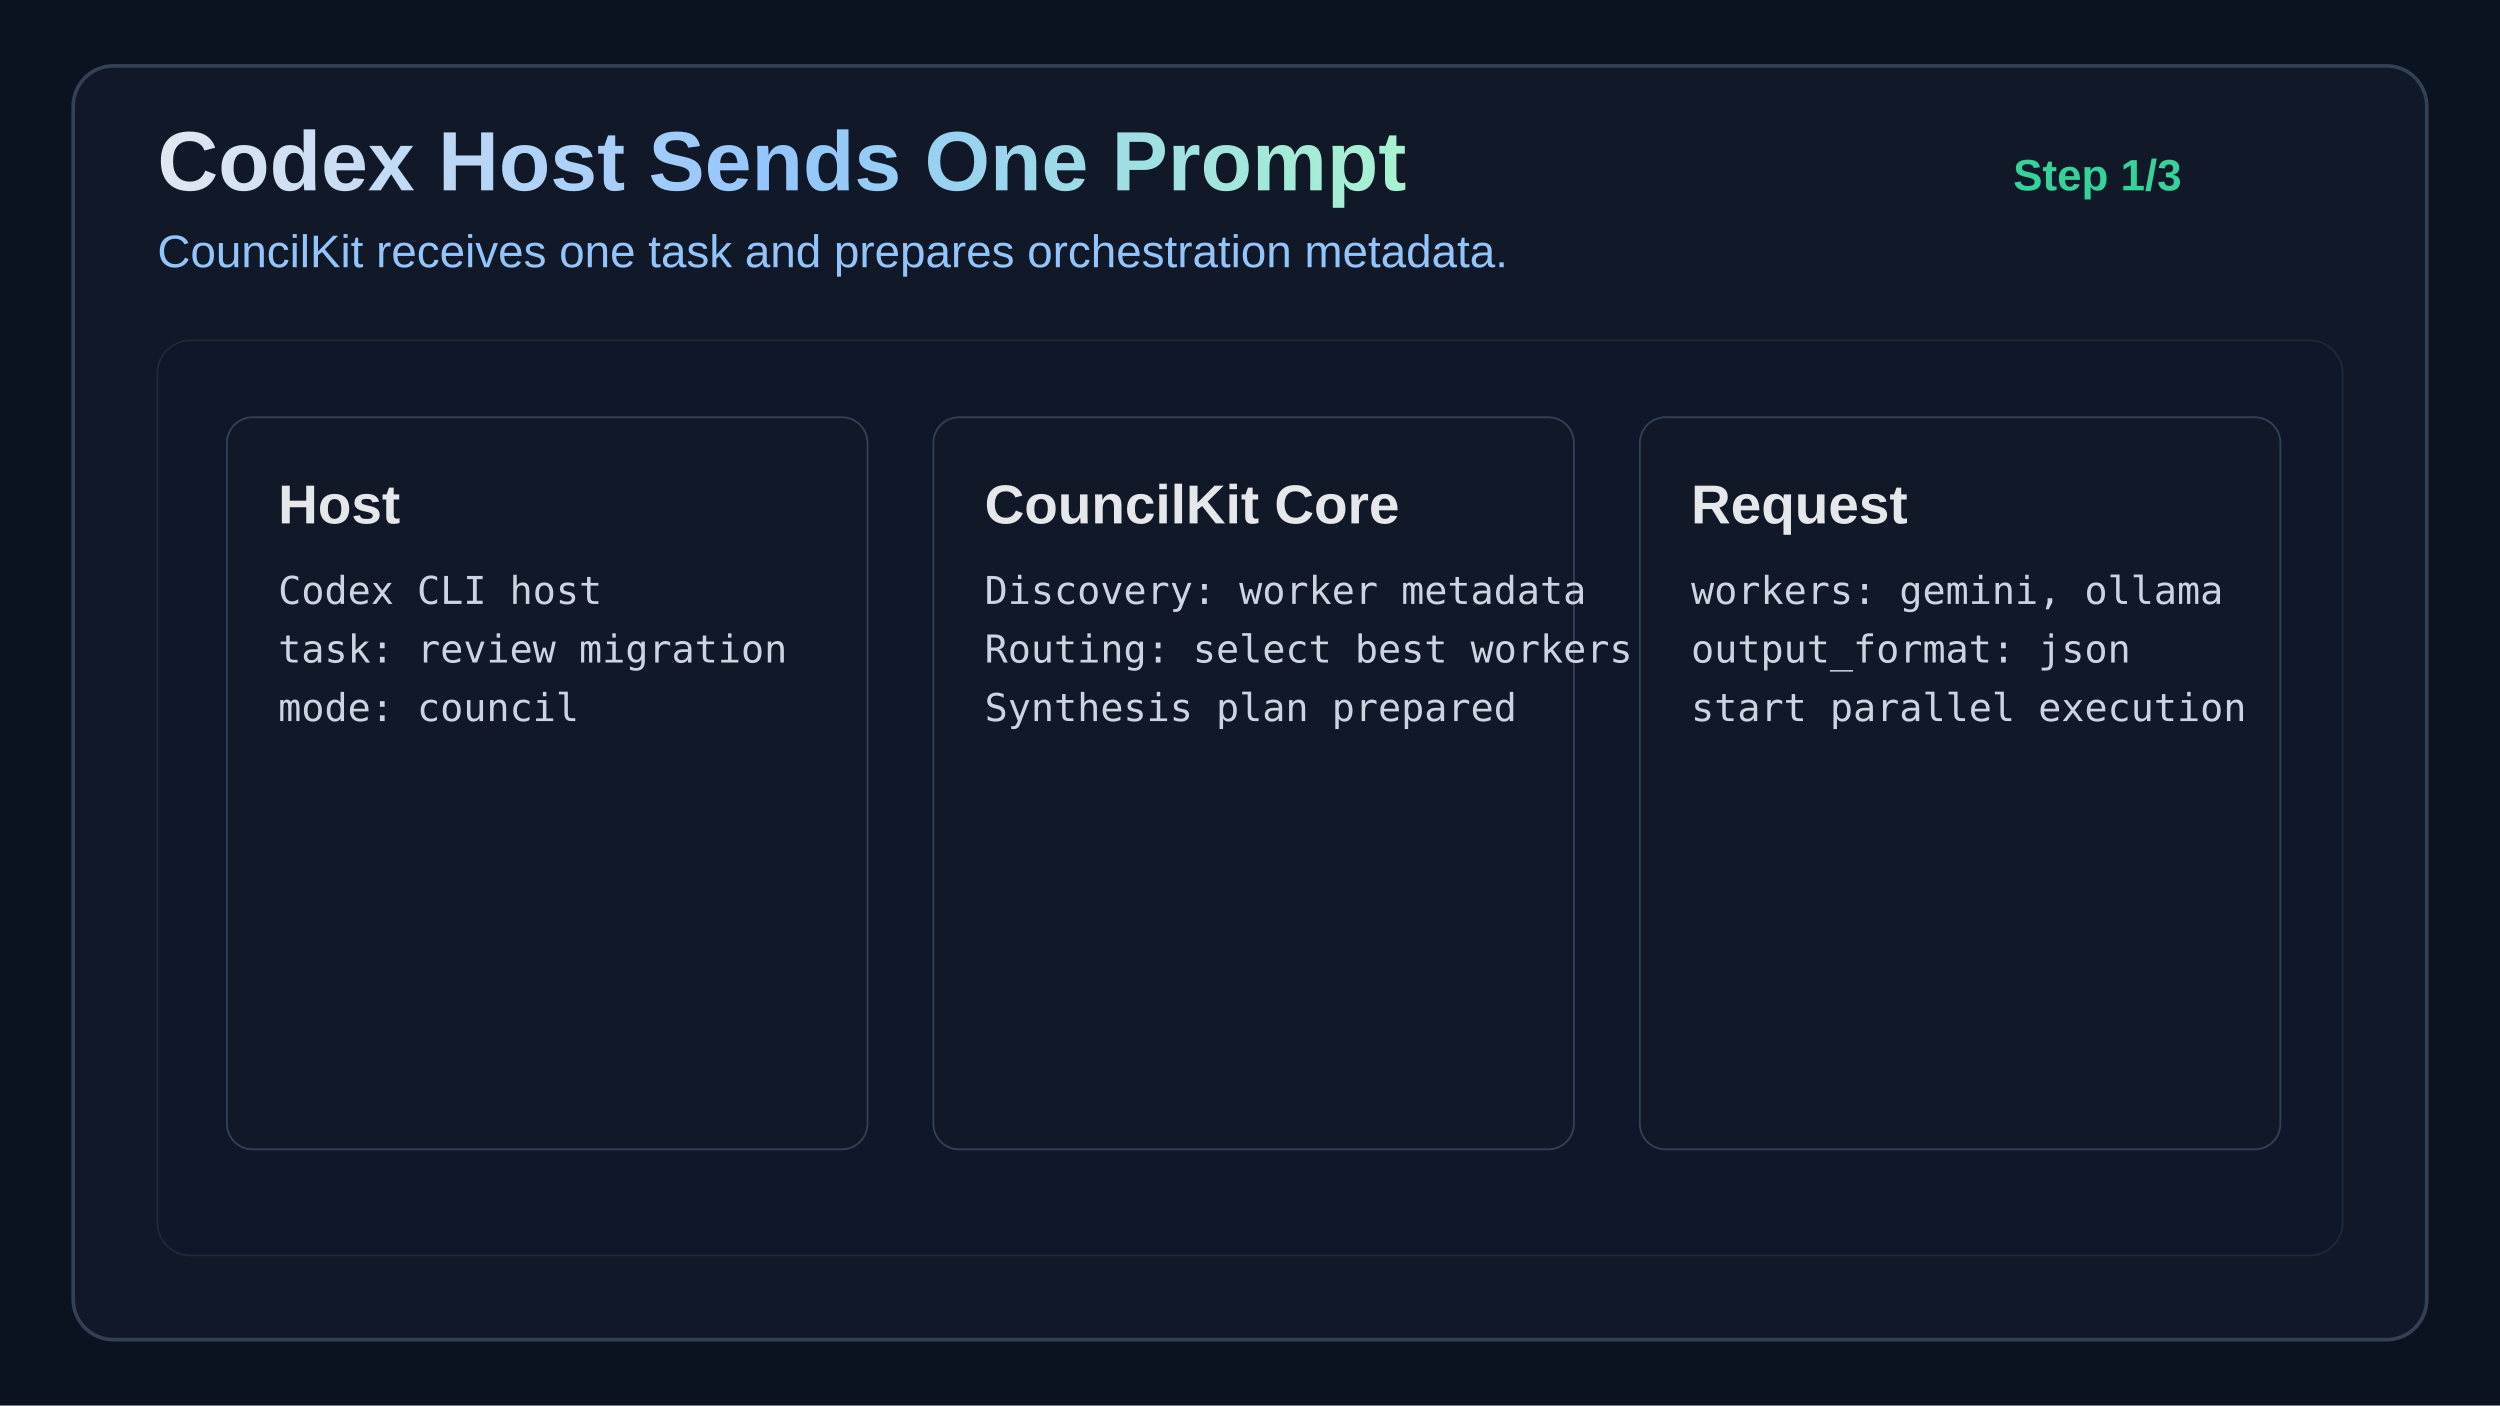
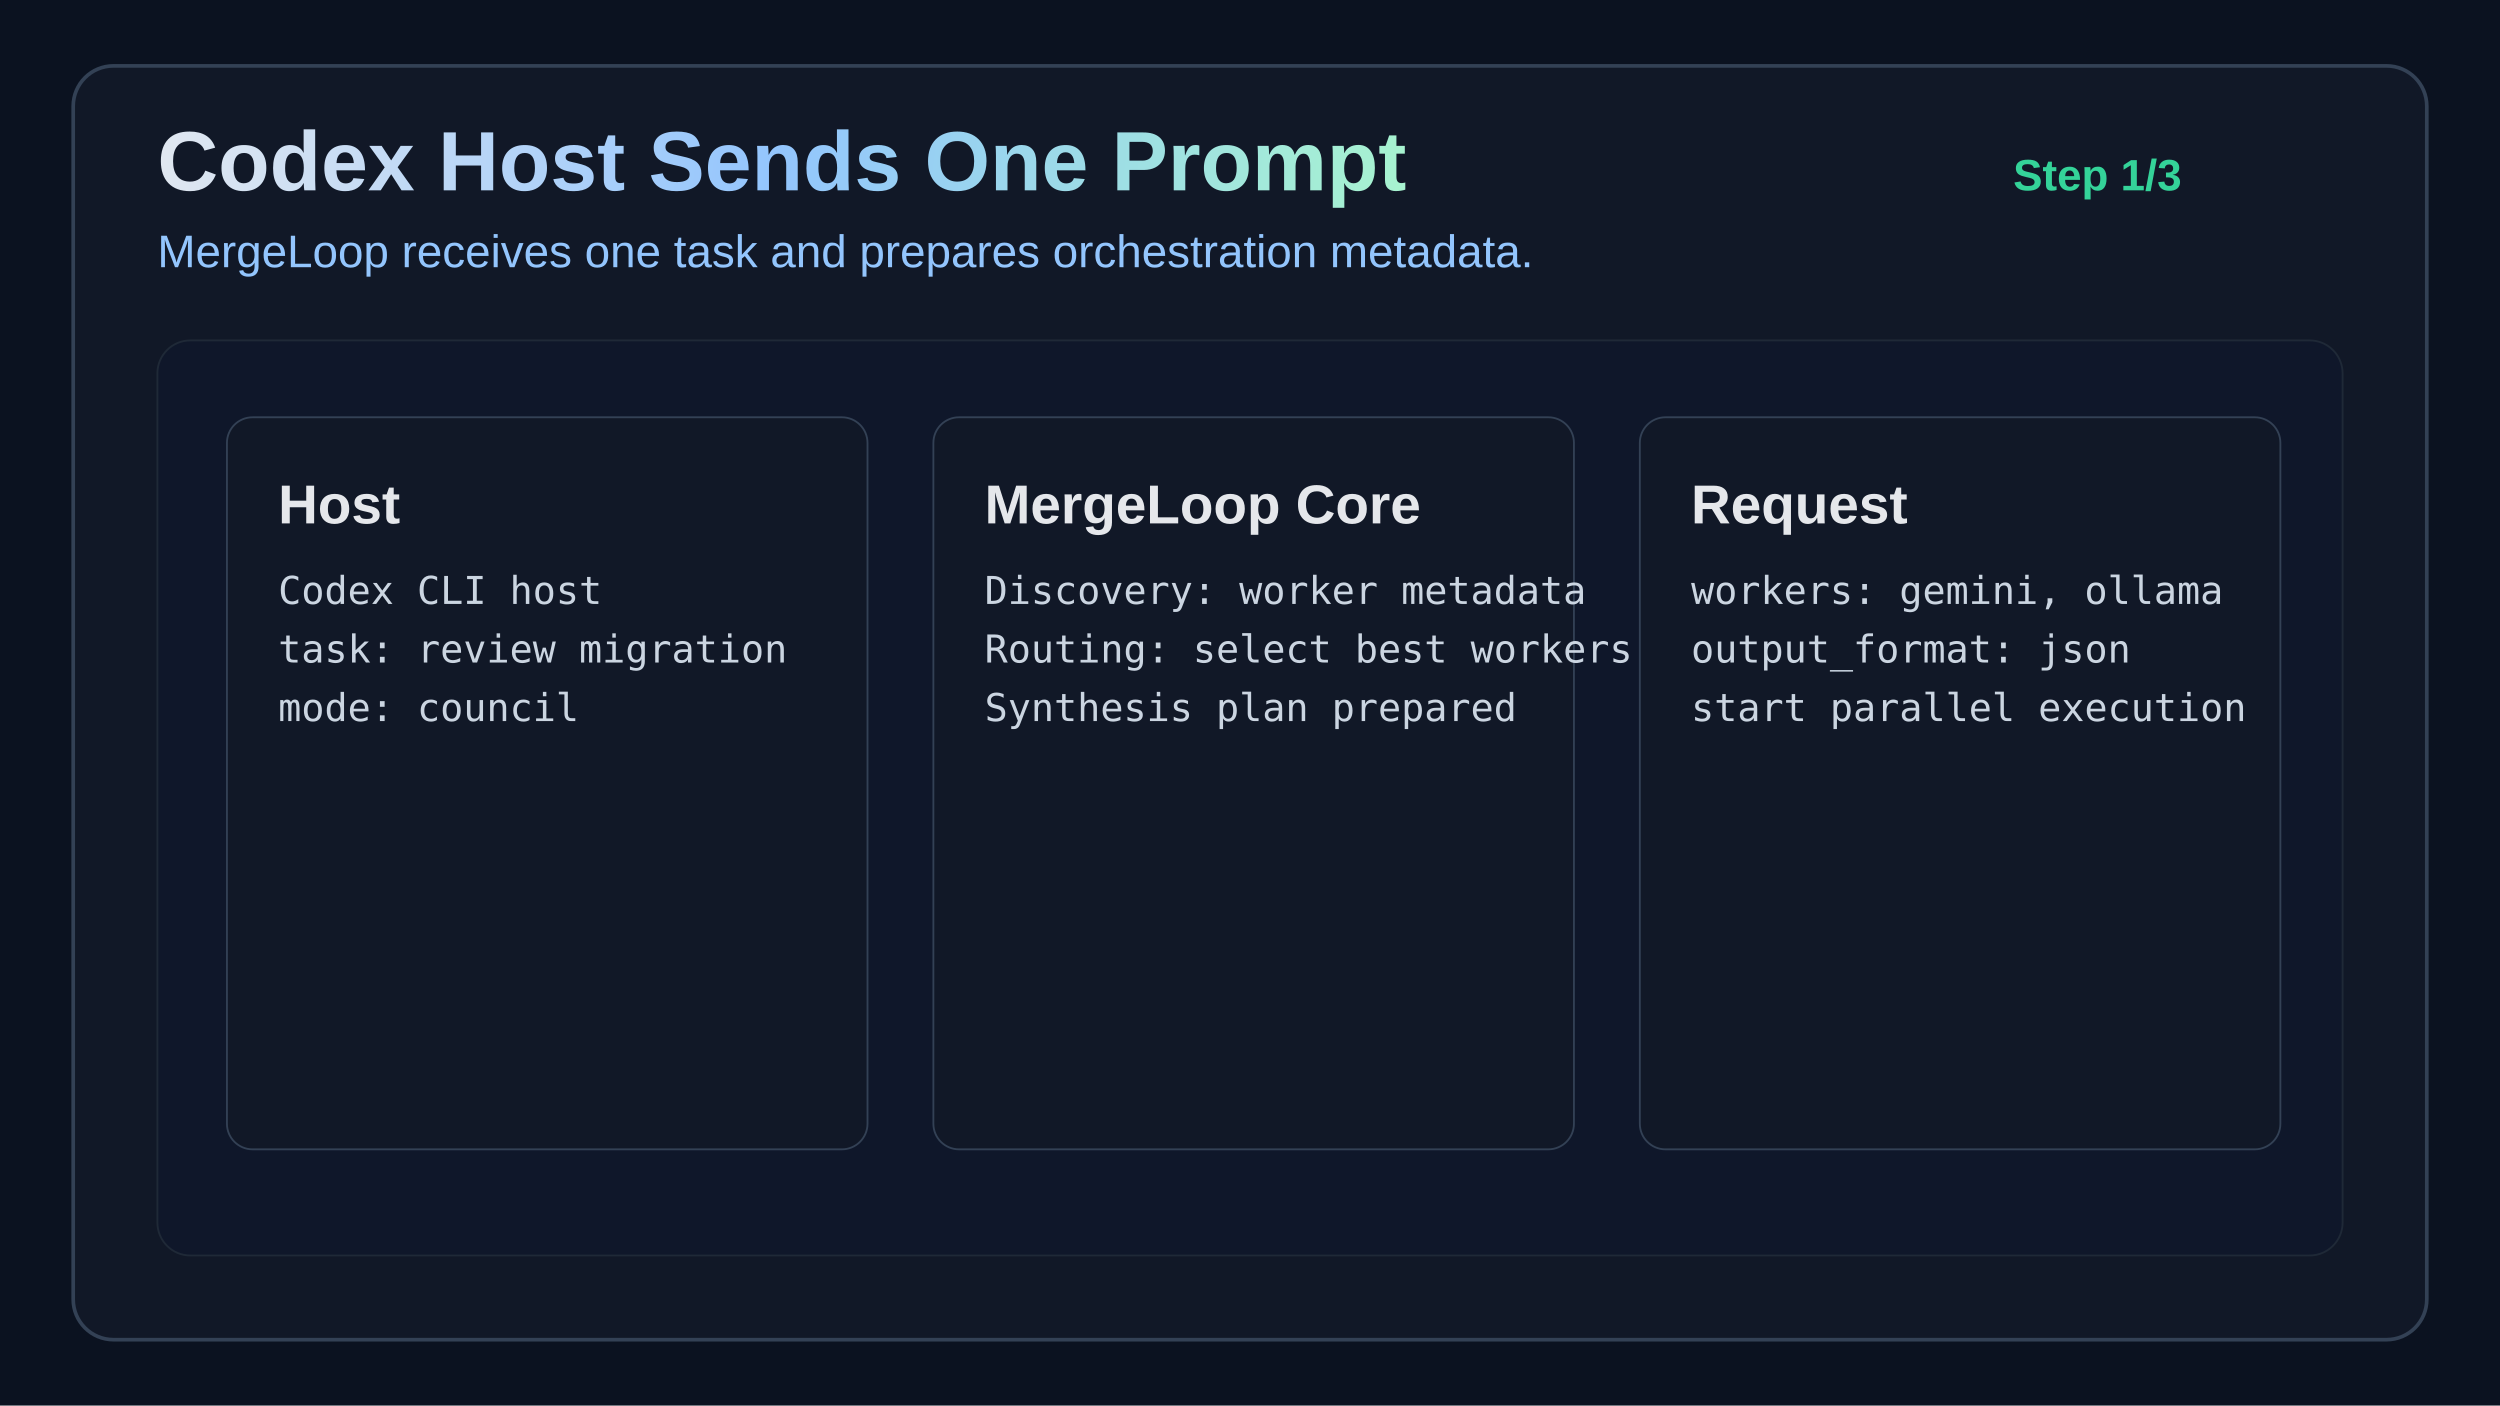
<svg xmlns="http://www.w3.org/2000/svg" width="1366" height="768" viewBox="0 0 1366 768" fill="none">
  <defs>
    <linearGradient id="titleGrad" x1="84" y1="62" x2="760" y2="150" gradientUnits="userSpaceOnUse">
      <stop stop-color="#E2E8F0" />
      <stop offset="0.5" stop-color="#93C5FD" />
      <stop offset="1" stop-color="#A7F3D0" />
    </linearGradient>
  </defs>
  <rect width="1366" height="768" fill="#0B1220" />
  <rect x="40" y="36" width="1286" height="696" rx="22" fill="#111827" stroke="#334155" stroke-width="2" />
  <text x="86" y="104" fill="url(#titleGrad)" font-family="Segoe UI, Arial, sans-serif" font-size="46" font-weight="700">Codex Host Sends One Prompt</text>
-   <text x="86" y="146" fill="#93C5FD" font-family="Segoe UI, Arial, sans-serif" font-size="25">CouncilKit receives one task and prepares orchestration metadata.</text>
+   <text x="86" y="146" fill="#93C5FD" font-family="Segoe UI, Arial, sans-serif" font-size="25">MergeLoop receives one task and prepares orchestration metadata.</text>
  <text x="1100" y="104" fill="#34D399" font-family="Segoe UI, Arial, sans-serif" font-size="24" font-weight="700">Step 1/3</text>
  <rect x="86" y="186" width="1194" height="500" rx="18" fill="#0F172A" stroke="#1F2937" />
  <rect x="124" y="228" width="350" height="400" rx="14" fill="#111827" stroke="#334155" />
  <rect x="510" y="228" width="350" height="400" rx="14" fill="#111827" stroke="#334155" />
  <rect x="896" y="228" width="350" height="400" rx="14" fill="#111827" stroke="#334155" />
  <text x="152" y="286" fill="#E5E7EB" font-family="Segoe UI, Arial, sans-serif" font-size="30" font-weight="700">Host</text>
  <text x="152" y="330" fill="#CBD5E1" font-family="Consolas, Menlo, monospace" font-size="21">Codex CLI host</text>
  <text x="152" y="362" fill="#CBD5E1" font-family="Consolas, Menlo, monospace" font-size="21">task: review migration</text>
  <text x="152" y="394" fill="#CBD5E1" font-family="Consolas, Menlo, monospace" font-size="21">mode: council</text>
-   <text x="538" y="286" fill="#E5E7EB" font-family="Segoe UI, Arial, sans-serif" font-size="30" font-weight="700">CouncilKit Core</text>
+   <text x="538" y="286" fill="#E5E7EB" font-family="Segoe UI, Arial, sans-serif" font-size="30" font-weight="700">MergeLoop Core</text>
  <text x="538" y="330" fill="#CBD5E1" font-family="Consolas, Menlo, monospace" font-size="21">Discovery: worker metadata</text>
  <text x="538" y="362" fill="#CBD5E1" font-family="Consolas, Menlo, monospace" font-size="21">Routing: select best workers</text>
  <text x="538" y="394" fill="#CBD5E1" font-family="Consolas, Menlo, monospace" font-size="21">Synthesis plan prepared</text>
  <text x="924" y="286" fill="#E5E7EB" font-family="Segoe UI, Arial, sans-serif" font-size="30" font-weight="700">Request</text>
  <text x="924" y="330" fill="#CBD5E1" font-family="Consolas, Menlo, monospace" font-size="21">workers: gemini, ollama</text>
  <text x="924" y="362" fill="#CBD5E1" font-family="Consolas, Menlo, monospace" font-size="21">output_format: json</text>
  <text x="924" y="394" fill="#CBD5E1" font-family="Consolas, Menlo, monospace" font-size="21">start parallel execution</text>
</svg>
